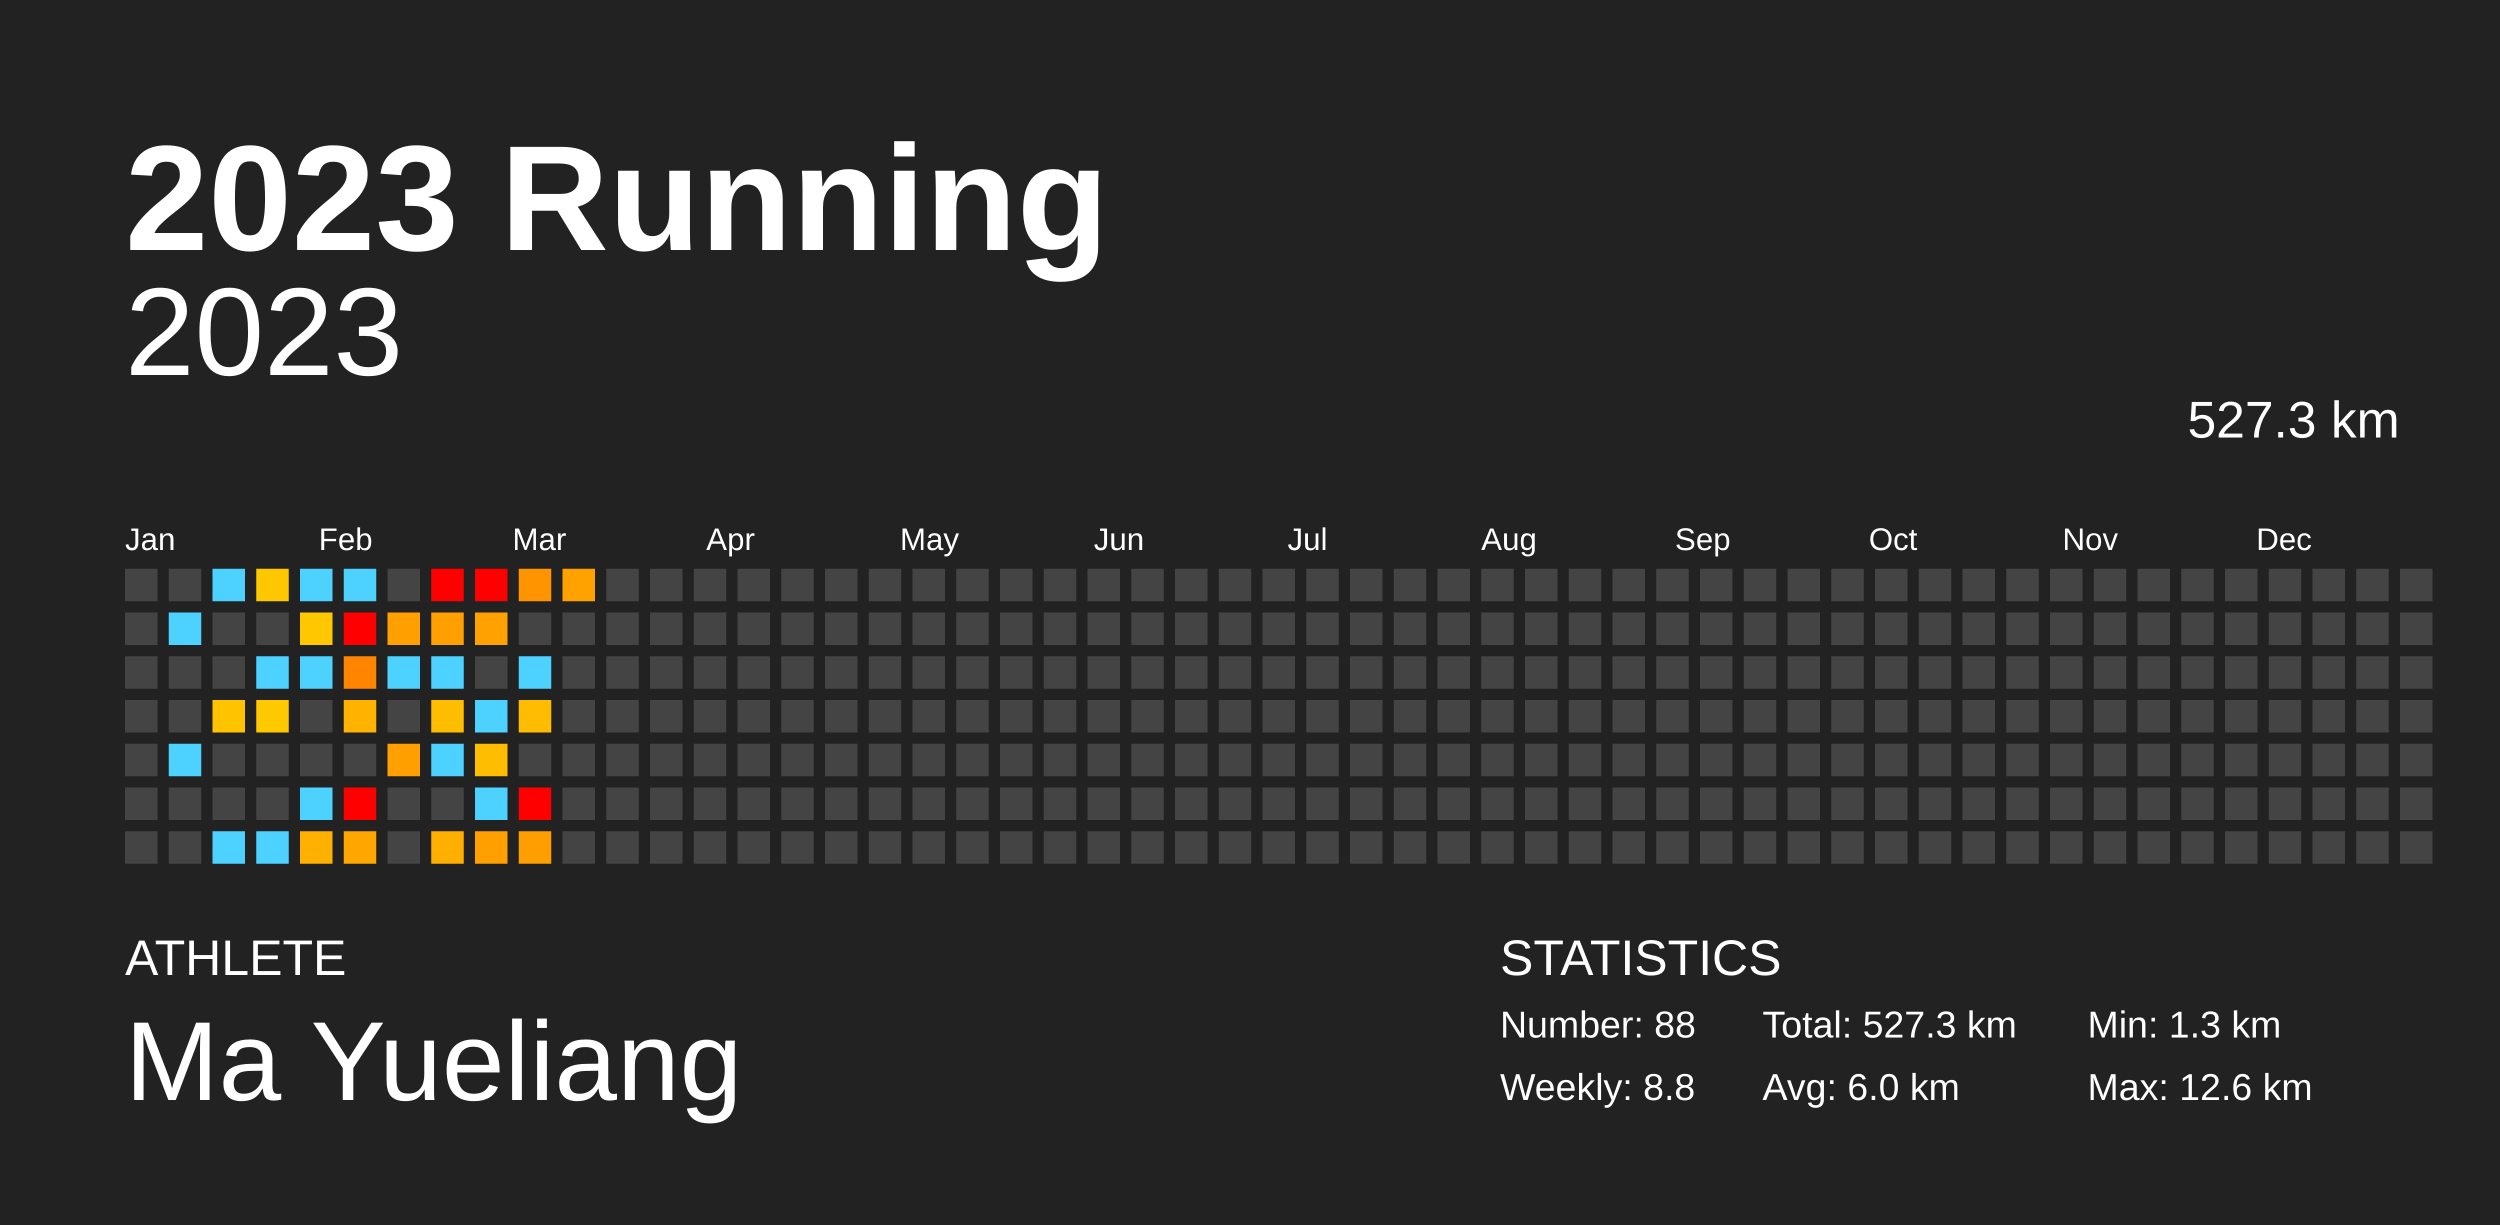
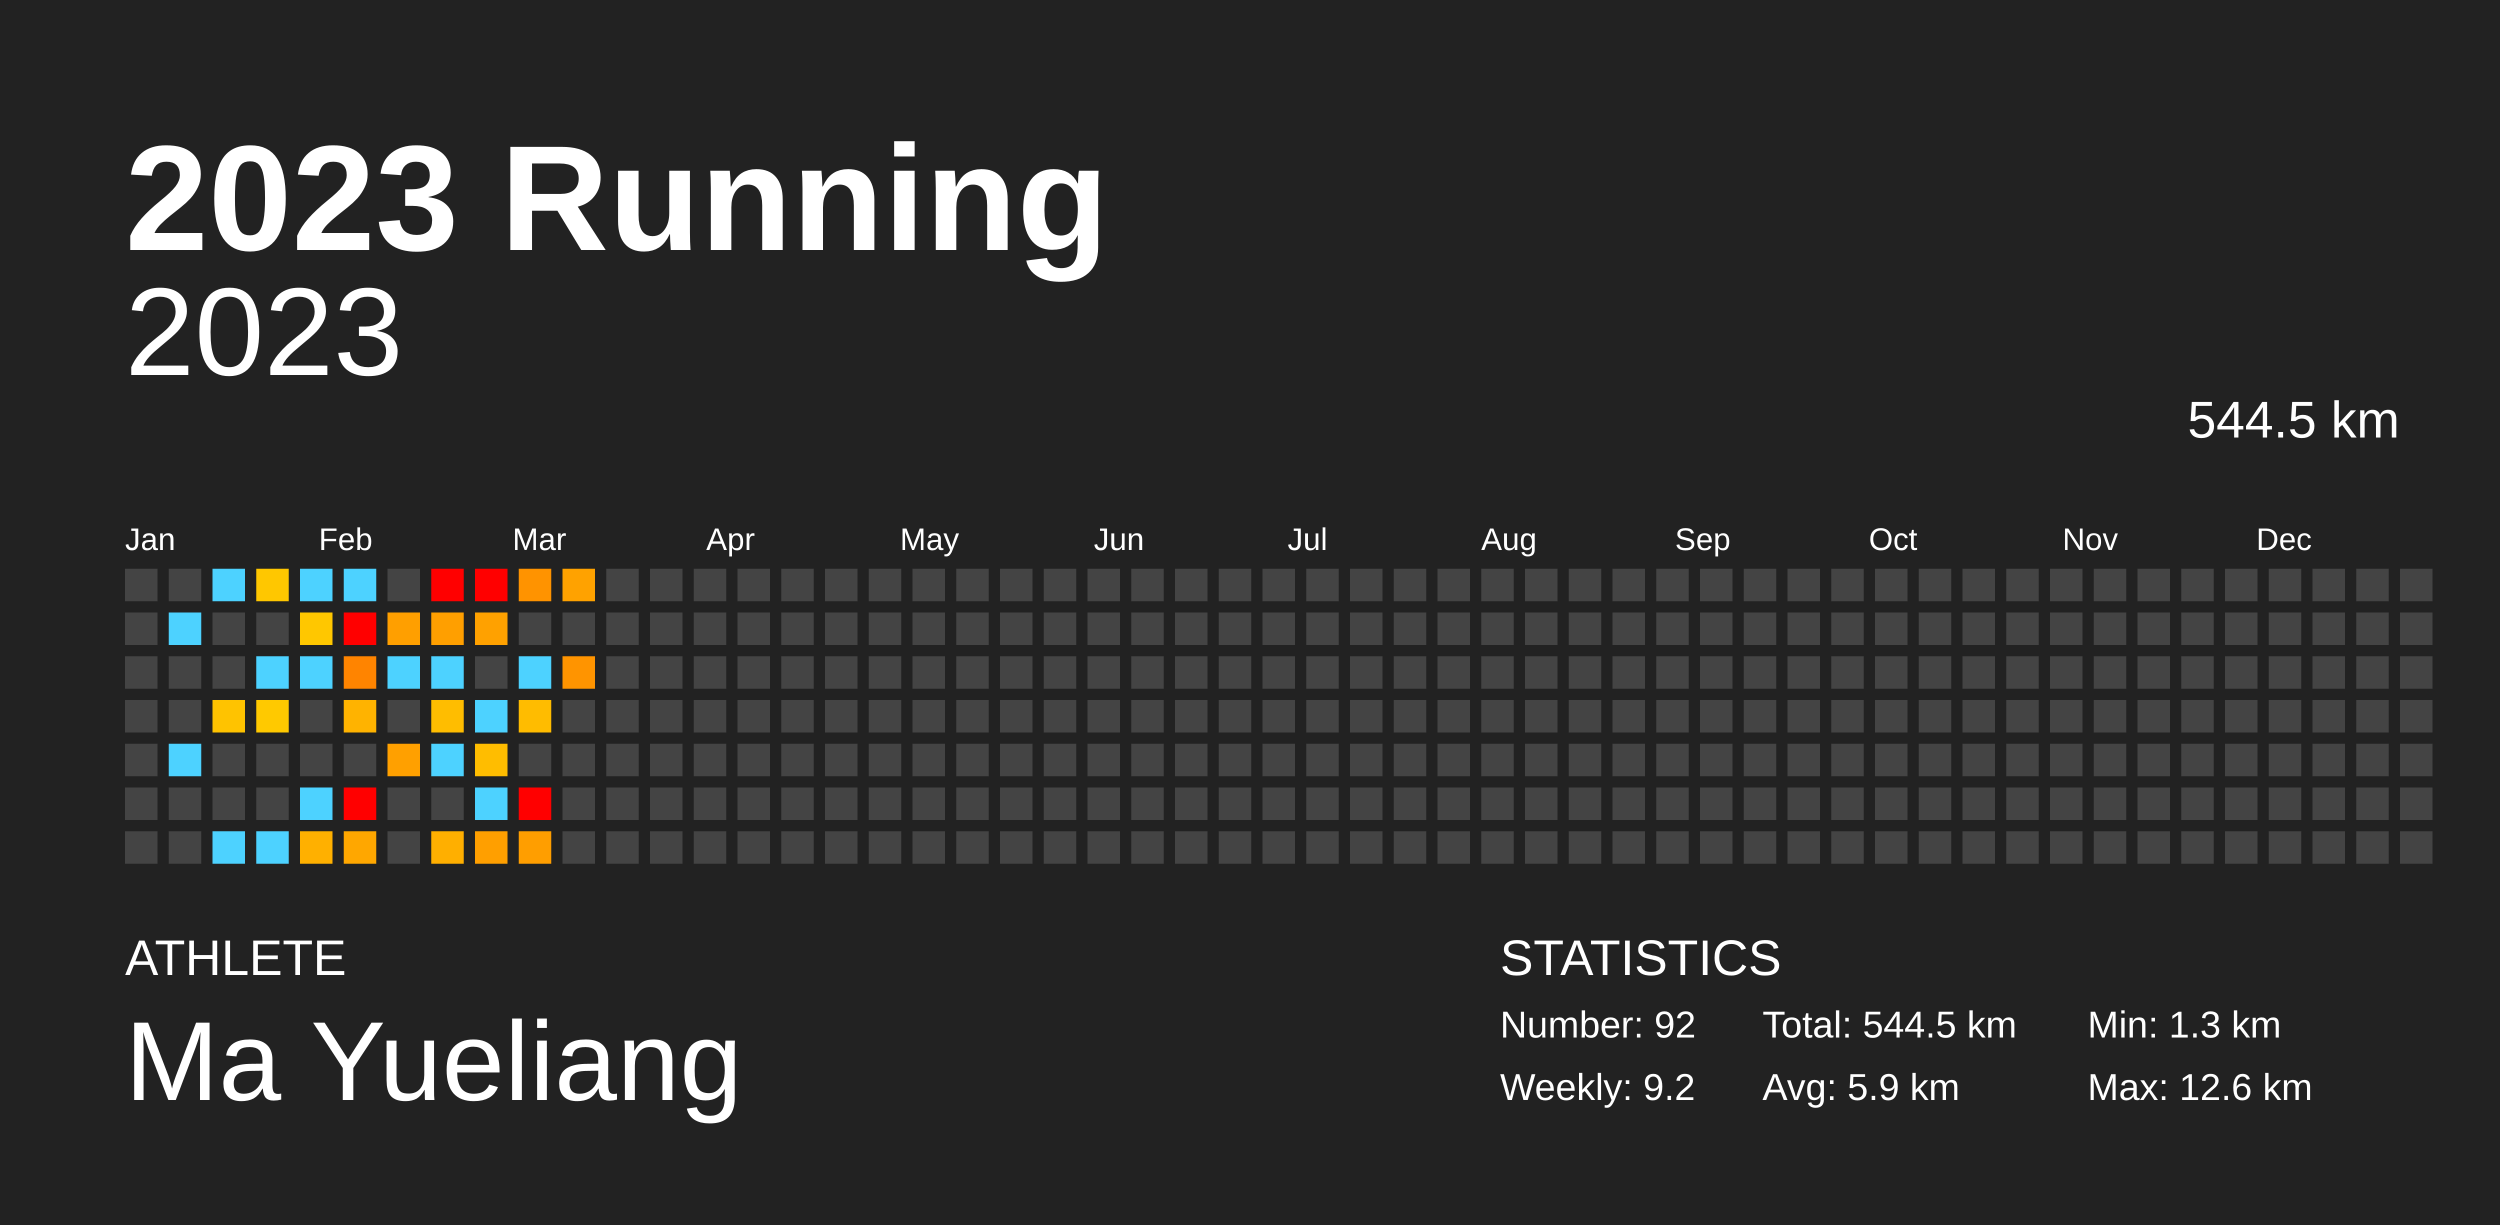
<svg xmlns="http://www.w3.org/2000/svg" baseProfile="full" height="98mm" version="1.1" viewBox="0,0,200,98" width="200mm">
  <defs />
  <rect fill="#222222" height="98" width="200" x="0" y="0" />
  <text fill="#FFFFFF" style="font-size:12px; font-family:Arial; font-weight:bold;" x="10" y="20">2023 Running</text>
  <text fill="#FFFFFF" style="font-size:4px; font-family:Arial" x="10" y="78">ATHLETE</text>
  <text fill="#FFFFFF" style="font-size:9px; font-family:Arial" x="10" y="88">Ma Yueliang</text>
  <text fill="#FFFFFF" style="font-size:4px; font-family:Arial" x="120" y="78">STATISTICS</text>
-   <text fill="#FFFFFF" style="font-size:3px; font-family:Arial" x="120" y="83">Number: 88</text>
-   <text fill="#FFFFFF" style="font-size:3px; font-family:Arial" x="120" y="88">Weekly: 8.8</text>
-   <text fill="#FFFFFF" style="font-size:3px; font-family:Arial" x="141" y="83">Total: 527.3 km</text>
-   <text fill="#FFFFFF" style="font-size:3px; font-family:Arial" x="141" y="88">Avg: 6.0 km</text>
+   <text fill="#FFFFFF" style="font-size:3px; font-family:Arial" x="120" y="83">Number: 92</text>
+   <text fill="#FFFFFF" style="font-size:3px; font-family:Arial" x="120" y="88">Weekly: 9.2</text>
+   <text fill="#FFFFFF" style="font-size:3px; font-family:Arial" x="141" y="83">Total: 544.5 km</text>
+   <text fill="#FFFFFF" style="font-size:3px; font-family:Arial" x="141" y="88">Avg: 5.9 km</text>
  <text fill="#FFFFFF" style="font-size:3px; font-family:Arial" x="167" y="83">Min: 1.3 km</text>
  <text fill="#FFFFFF" style="font-size:3px; font-family:Arial" x="167" y="88">Max: 12.6 km</text>
  <text alignment-baseline="hanging" fill="#FFFFFF" style="font-size:10.0px; font-family:Arial;" x="10" y="30">2023</text>
-   <text alignment-baseline="hanging" fill="#FFFFFF" style="font-size:4.125px; font-family:Arial;" x="175" y="35">527.3 km</text>
+   <text alignment-baseline="hanging" fill="#FFFFFF" style="font-size:4.125px; font-family:Arial;" x="175" y="35">544.5 km</text>
  <text fill="#FFFFFF" style="font-size:2.5px; font-family:Arial" x="10.0" y="44">Jan</text>
  <text fill="#FFFFFF" style="font-size:2.5px; font-family:Arial" x="25.5" y="44">Feb</text>
  <text fill="#FFFFFF" style="font-size:2.5px; font-family:Arial" x="41.0" y="44">Mar</text>
  <text fill="#FFFFFF" style="font-size:2.5px; font-family:Arial" x="56.5" y="44">Apr</text>
  <text fill="#FFFFFF" style="font-size:2.5px; font-family:Arial" x="72.0" y="44">May</text>
  <text fill="#FFFFFF" style="font-size:2.5px; font-family:Arial" x="87.5" y="44">Jun</text>
  <text fill="#FFFFFF" style="font-size:2.5px; font-family:Arial" x="103.0" y="44">Jul</text>
  <text fill="#FFFFFF" style="font-size:2.5px; font-family:Arial" x="118.5" y="44">Aug</text>
  <text fill="#FFFFFF" style="font-size:2.5px; font-family:Arial" x="134.0" y="44">Sep</text>
  <text fill="#FFFFFF" style="font-size:2.5px; font-family:Arial" x="149.5" y="44">Oct</text>
  <text fill="#FFFFFF" style="font-size:2.5px; font-family:Arial" x="165.0" y="44">Nov</text>
  <text fill="#FFFFFF" style="font-size:2.5px; font-family:Arial" x="180.5" y="44">Dec</text>
  <rect fill="#444444" height="2.6" width="2.6" x="10.0" y="45.5" />
  <rect fill="#444444" height="2.6" width="2.6" x="10.0" y="49.0" />
  <rect fill="#444444" height="2.6" width="2.6" x="10.0" y="52.5" />
  <rect fill="#444444" height="2.6" width="2.6" x="10.0" y="56.0" />
  <rect fill="#444444" height="2.6" width="2.6" x="10.0" y="59.5" />
  <rect fill="#444444" height="2.6" width="2.6" x="10.0" y="63.0" />
  <rect fill="#444444" height="2.6" width="2.6" x="10.0" y="66.5" />
  <rect fill="#444444" height="2.6" width="2.6" x="13.5" y="45.5" />
  <rect fill="#4dd2ff" height="2.6" width="2.6" x="13.5" y="49.0" />
  <rect fill="#444444" height="2.6" width="2.6" x="13.5" y="52.5" />
  <rect fill="#444444" height="2.6" width="2.6" x="13.5" y="56.0" />
  <rect fill="#4dd2ff" height="2.6" width="2.6" x="13.5" y="59.5" />
  <rect fill="#444444" height="2.6" width="2.6" x="13.5" y="63.0" />
  <rect fill="#444444" height="2.6" width="2.6" x="13.5" y="66.5" />
  <rect fill="#4dd2ff" height="2.6" width="2.6" x="17.0" y="45.5" />
  <rect fill="#444444" height="2.6" width="2.6" x="17.0" y="49.0" />
  <rect fill="#444444" height="2.6" width="2.6" x="17.0" y="52.5" />
  <rect fill="#ffc300" height="2.6" width="2.6" x="17.0" y="56.0" />
  <rect fill="#444444" height="2.6" width="2.6" x="17.0" y="59.5" />
  <rect fill="#444444" height="2.6" width="2.6" x="17.0" y="63.0" />
  <rect fill="#4dd2ff" height="2.6" width="2.6" x="17.0" y="66.5" />
  <rect fill="#ffc700" height="2.6" width="2.6" x="20.5" y="45.5" />
  <rect fill="#444444" height="2.6" width="2.6" x="20.5" y="49.0" />
  <rect fill="#4dd2ff" height="2.6" width="2.6" x="20.5" y="52.5" />
  <rect fill="#ffc900" height="2.6" width="2.6" x="20.5" y="56.0" />
  <rect fill="#444444" height="2.6" width="2.6" x="20.5" y="59.5" />
  <rect fill="#444444" height="2.6" width="2.6" x="20.5" y="63.0" />
  <rect fill="#4dd2ff" height="2.6" width="2.6" x="20.5" y="66.5" />
  <rect fill="#4dd2ff" height="2.6" width="2.6" x="24.0" y="45.5" />
  <rect fill="#ffc700" height="2.6" width="2.6" x="24.0" y="49.0" />
  <rect fill="#4dd2ff" height="2.6" width="2.6" x="24.0" y="52.5" />
  <rect fill="#444444" height="2.6" width="2.6" x="24.0" y="56.0" />
  <rect fill="#444444" height="2.6" width="2.6" x="24.0" y="59.5" />
  <rect fill="#4dd2ff" height="2.6" width="2.6" x="24.0" y="63.0" />
  <rect fill="#ffb000" height="2.6" width="2.6" x="24.0" y="66.5" />
  <rect fill="#4dd2ff" height="2.6" width="2.6" x="27.5" y="45.5" />
  <rect fill="red" height="2.6" width="2.6" x="27.5" y="49.0" />
  <rect fill="#ff8400" height="2.6" width="2.6" x="27.5" y="52.5" />
  <rect fill="#ffb300" height="2.6" width="2.6" x="27.5" y="56.0" />
  <rect fill="#444444" height="2.6" width="2.6" x="27.5" y="59.5" />
  <rect fill="red" height="2.6" width="2.6" x="27.5" y="63.0" />
  <rect fill="#ffa700" height="2.6" width="2.6" x="27.5" y="66.5" />
  <rect fill="#444444" height="2.6" width="2.6" x="31.0" y="45.5" />
  <rect fill="#ff9f00" height="2.6" width="2.6" x="31.0" y="49.0" />
  <rect fill="#4dd2ff" height="2.6" width="2.6" x="31.0" y="52.5" />
  <rect fill="#444444" height="2.6" width="2.6" x="31.0" y="56.0" />
  <rect fill="#ffa000" height="2.6" width="2.6" x="31.0" y="59.5" />
  <rect fill="#444444" height="2.6" width="2.6" x="31.0" y="63.0" />
  <rect fill="#444444" height="2.6" width="2.6" x="31.0" y="66.5" />
  <rect fill="red" height="2.6" width="2.6" x="34.5" y="45.5" />
  <rect fill="#ff9f00" height="2.6" width="2.6" x="34.5" y="49.0" />
  <rect fill="#4dd2ff" height="2.6" width="2.6" x="34.5" y="52.5" />
  <rect fill="#ffbd00" height="2.6" width="2.6" x="34.5" y="56.0" />
  <rect fill="#4dd2ff" height="2.6" width="2.6" x="34.5" y="59.5" />
  <rect fill="#444444" height="2.6" width="2.6" x="34.5" y="63.0" />
  <rect fill="#ffaf00" height="2.6" width="2.6" x="34.5" y="66.5" />
  <rect fill="red" height="2.6" width="2.6" x="38.0" y="45.5" />
  <rect fill="#ffa100" height="2.6" width="2.6" x="38.0" y="49.0" />
  <rect fill="#444444" height="2.6" width="2.6" x="38.0" y="52.5" />
  <rect fill="#4dd2ff" height="2.6" width="2.6" x="38.0" y="56.0" />
  <rect fill="#ffbd00" height="2.6" width="2.6" x="38.0" y="59.5" />
  <rect fill="#4dd2ff" height="2.6" width="2.6" x="38.0" y="63.0" />
  <rect fill="#ff9f00" height="2.6" width="2.6" x="38.0" y="66.5" />
  <rect fill="#ff9300" height="2.6" width="2.6" x="41.5" y="45.5" />
  <rect fill="#444444" height="2.6" width="2.6" x="41.5" y="49.0" />
  <rect fill="#4dd2ff" height="2.6" width="2.6" x="41.5" y="52.5" />
  <rect fill="#ffbc00" height="2.6" width="2.6" x="41.5" y="56.0" />
  <rect fill="#444444" height="2.6" width="2.6" x="41.5" y="59.5" />
  <rect fill="red" height="2.6" width="2.6" x="41.5" y="63.0" />
  <rect fill="#ff9e00" height="2.6" width="2.6" x="41.5" y="66.5" />
  <rect fill="#ffa200" height="2.6" width="2.6" x="45.0" y="45.5" />
  <rect fill="#444444" height="2.6" width="2.6" x="45.0" y="49.0" />
-   <rect fill="#444444" height="2.6" width="2.6" x="45.0" y="52.5" />
+   <rect fill="#ff9400" height="2.6" width="2.6" x="45.0" y="52.5" />
  <rect fill="#444444" height="2.6" width="2.6" x="45.0" y="56.0" />
  <rect fill="#444444" height="2.6" width="2.6" x="45.0" y="59.5" />
  <rect fill="#444444" height="2.6" width="2.6" x="45.0" y="63.0" />
  <rect fill="#444444" height="2.6" width="2.6" x="45.0" y="66.5" />
  <rect fill="#444444" height="2.6" width="2.6" x="48.5" y="45.5" />
  <rect fill="#444444" height="2.6" width="2.6" x="48.5" y="49.0" />
  <rect fill="#444444" height="2.6" width="2.6" x="48.5" y="52.5" />
  <rect fill="#444444" height="2.6" width="2.6" x="48.5" y="56.0" />
  <rect fill="#444444" height="2.6" width="2.6" x="48.5" y="59.5" />
  <rect fill="#444444" height="2.6" width="2.6" x="48.5" y="63.0" />
  <rect fill="#444444" height="2.6" width="2.6" x="48.5" y="66.5" />
  <rect fill="#444444" height="2.6" width="2.6" x="52.0" y="45.5" />
  <rect fill="#444444" height="2.6" width="2.6" x="52.0" y="49.0" />
  <rect fill="#444444" height="2.6" width="2.6" x="52.0" y="52.5" />
  <rect fill="#444444" height="2.6" width="2.6" x="52.0" y="56.0" />
  <rect fill="#444444" height="2.6" width="2.6" x="52.0" y="59.5" />
  <rect fill="#444444" height="2.6" width="2.6" x="52.0" y="63.0" />
  <rect fill="#444444" height="2.6" width="2.6" x="52.0" y="66.5" />
  <rect fill="#444444" height="2.6" width="2.6" x="55.5" y="45.5" />
  <rect fill="#444444" height="2.6" width="2.6" x="55.5" y="49.0" />
  <rect fill="#444444" height="2.6" width="2.6" x="55.5" y="52.5" />
  <rect fill="#444444" height="2.6" width="2.6" x="55.5" y="56.0" />
  <rect fill="#444444" height="2.6" width="2.6" x="55.5" y="59.5" />
  <rect fill="#444444" height="2.6" width="2.6" x="55.5" y="63.0" />
  <rect fill="#444444" height="2.6" width="2.6" x="55.5" y="66.5" />
  <rect fill="#444444" height="2.6" width="2.6" x="59.0" y="45.5" />
  <rect fill="#444444" height="2.6" width="2.6" x="59.0" y="49.0" />
  <rect fill="#444444" height="2.6" width="2.6" x="59.0" y="52.5" />
  <rect fill="#444444" height="2.6" width="2.6" x="59.0" y="56.0" />
  <rect fill="#444444" height="2.6" width="2.6" x="59.0" y="59.5" />
  <rect fill="#444444" height="2.6" width="2.6" x="59.0" y="63.0" />
  <rect fill="#444444" height="2.6" width="2.6" x="59.0" y="66.5" />
  <rect fill="#444444" height="2.6" width="2.6" x="62.5" y="45.5" />
  <rect fill="#444444" height="2.6" width="2.6" x="62.5" y="49.0" />
  <rect fill="#444444" height="2.6" width="2.6" x="62.5" y="52.5" />
  <rect fill="#444444" height="2.6" width="2.6" x="62.5" y="56.0" />
  <rect fill="#444444" height="2.6" width="2.6" x="62.5" y="59.5" />
  <rect fill="#444444" height="2.6" width="2.6" x="62.5" y="63.0" />
  <rect fill="#444444" height="2.6" width="2.6" x="62.5" y="66.5" />
  <rect fill="#444444" height="2.6" width="2.6" x="66.0" y="45.5" />
  <rect fill="#444444" height="2.6" width="2.6" x="66.0" y="49.0" />
  <rect fill="#444444" height="2.6" width="2.6" x="66.0" y="52.5" />
  <rect fill="#444444" height="2.6" width="2.6" x="66.0" y="56.0" />
  <rect fill="#444444" height="2.6" width="2.6" x="66.0" y="59.5" />
  <rect fill="#444444" height="2.6" width="2.6" x="66.0" y="63.0" />
  <rect fill="#444444" height="2.6" width="2.6" x="66.0" y="66.5" />
  <rect fill="#444444" height="2.6" width="2.6" x="69.5" y="45.5" />
  <rect fill="#444444" height="2.6" width="2.6" x="69.5" y="49.0" />
  <rect fill="#444444" height="2.6" width="2.6" x="69.5" y="52.5" />
  <rect fill="#444444" height="2.6" width="2.6" x="69.5" y="56.0" />
  <rect fill="#444444" height="2.6" width="2.6" x="69.5" y="59.5" />
  <rect fill="#444444" height="2.6" width="2.6" x="69.5" y="63.0" />
  <rect fill="#444444" height="2.6" width="2.6" x="69.5" y="66.5" />
  <rect fill="#444444" height="2.6" width="2.6" x="73.0" y="45.5" />
  <rect fill="#444444" height="2.6" width="2.6" x="73.0" y="49.0" />
  <rect fill="#444444" height="2.6" width="2.6" x="73.0" y="52.5" />
  <rect fill="#444444" height="2.6" width="2.6" x="73.0" y="56.0" />
  <rect fill="#444444" height="2.6" width="2.6" x="73.0" y="59.5" />
  <rect fill="#444444" height="2.6" width="2.6" x="73.0" y="63.0" />
  <rect fill="#444444" height="2.6" width="2.6" x="73.0" y="66.5" />
  <rect fill="#444444" height="2.6" width="2.6" x="76.5" y="45.5" />
  <rect fill="#444444" height="2.6" width="2.6" x="76.5" y="49.0" />
  <rect fill="#444444" height="2.6" width="2.6" x="76.5" y="52.5" />
  <rect fill="#444444" height="2.6" width="2.6" x="76.5" y="56.0" />
  <rect fill="#444444" height="2.6" width="2.6" x="76.5" y="59.5" />
  <rect fill="#444444" height="2.6" width="2.6" x="76.5" y="63.0" />
  <rect fill="#444444" height="2.6" width="2.6" x="76.5" y="66.5" />
  <rect fill="#444444" height="2.6" width="2.6" x="80.0" y="45.5" />
  <rect fill="#444444" height="2.6" width="2.6" x="80.0" y="49.0" />
  <rect fill="#444444" height="2.6" width="2.6" x="80.0" y="52.5" />
  <rect fill="#444444" height="2.6" width="2.6" x="80.0" y="56.0" />
  <rect fill="#444444" height="2.6" width="2.6" x="80.0" y="59.5" />
  <rect fill="#444444" height="2.6" width="2.6" x="80.0" y="63.0" />
  <rect fill="#444444" height="2.6" width="2.6" x="80.0" y="66.5" />
  <rect fill="#444444" height="2.6" width="2.6" x="83.5" y="45.5" />
  <rect fill="#444444" height="2.6" width="2.6" x="83.5" y="49.0" />
  <rect fill="#444444" height="2.6" width="2.6" x="83.5" y="52.5" />
  <rect fill="#444444" height="2.6" width="2.6" x="83.5" y="56.0" />
  <rect fill="#444444" height="2.6" width="2.6" x="83.5" y="59.5" />
  <rect fill="#444444" height="2.6" width="2.6" x="83.5" y="63.0" />
  <rect fill="#444444" height="2.6" width="2.6" x="83.5" y="66.5" />
  <rect fill="#444444" height="2.6" width="2.6" x="87.0" y="45.5" />
  <rect fill="#444444" height="2.6" width="2.6" x="87.0" y="49.0" />
  <rect fill="#444444" height="2.6" width="2.6" x="87.0" y="52.5" />
  <rect fill="#444444" height="2.6" width="2.6" x="87.0" y="56.0" />
  <rect fill="#444444" height="2.6" width="2.6" x="87.0" y="59.5" />
  <rect fill="#444444" height="2.6" width="2.6" x="87.0" y="63.0" />
  <rect fill="#444444" height="2.6" width="2.6" x="87.0" y="66.5" />
  <rect fill="#444444" height="2.6" width="2.6" x="90.5" y="45.5" />
  <rect fill="#444444" height="2.6" width="2.6" x="90.5" y="49.0" />
  <rect fill="#444444" height="2.6" width="2.6" x="90.5" y="52.5" />
  <rect fill="#444444" height="2.6" width="2.6" x="90.5" y="56.0" />
  <rect fill="#444444" height="2.6" width="2.6" x="90.5" y="59.5" />
  <rect fill="#444444" height="2.6" width="2.6" x="90.5" y="63.0" />
  <rect fill="#444444" height="2.6" width="2.6" x="90.5" y="66.5" />
  <rect fill="#444444" height="2.6" width="2.6" x="94.0" y="45.5" />
  <rect fill="#444444" height="2.6" width="2.6" x="94.0" y="49.0" />
  <rect fill="#444444" height="2.6" width="2.6" x="94.0" y="52.5" />
  <rect fill="#444444" height="2.6" width="2.6" x="94.0" y="56.0" />
  <rect fill="#444444" height="2.6" width="2.6" x="94.0" y="59.5" />
  <rect fill="#444444" height="2.6" width="2.6" x="94.0" y="63.0" />
  <rect fill="#444444" height="2.6" width="2.6" x="94.0" y="66.5" />
  <rect fill="#444444" height="2.6" width="2.6" x="97.5" y="45.5" />
  <rect fill="#444444" height="2.6" width="2.6" x="97.5" y="49.0" />
  <rect fill="#444444" height="2.6" width="2.6" x="97.5" y="52.5" />
  <rect fill="#444444" height="2.6" width="2.6" x="97.5" y="56.0" />
  <rect fill="#444444" height="2.6" width="2.6" x="97.5" y="59.5" />
  <rect fill="#444444" height="2.6" width="2.6" x="97.5" y="63.0" />
  <rect fill="#444444" height="2.6" width="2.6" x="97.5" y="66.5" />
  <rect fill="#444444" height="2.6" width="2.6" x="101.0" y="45.5" />
  <rect fill="#444444" height="2.6" width="2.6" x="101.0" y="49.0" />
  <rect fill="#444444" height="2.6" width="2.6" x="101.0" y="52.5" />
  <rect fill="#444444" height="2.6" width="2.6" x="101.0" y="56.0" />
  <rect fill="#444444" height="2.6" width="2.6" x="101.0" y="59.5" />
  <rect fill="#444444" height="2.6" width="2.6" x="101.0" y="63.0" />
  <rect fill="#444444" height="2.6" width="2.6" x="101.0" y="66.5" />
  <rect fill="#444444" height="2.6" width="2.6" x="104.5" y="45.5" />
  <rect fill="#444444" height="2.6" width="2.6" x="104.5" y="49.0" />
  <rect fill="#444444" height="2.6" width="2.6" x="104.5" y="52.5" />
  <rect fill="#444444" height="2.6" width="2.6" x="104.5" y="56.0" />
  <rect fill="#444444" height="2.6" width="2.6" x="104.5" y="59.5" />
  <rect fill="#444444" height="2.6" width="2.6" x="104.5" y="63.0" />
  <rect fill="#444444" height="2.6" width="2.6" x="104.5" y="66.5" />
  <rect fill="#444444" height="2.6" width="2.6" x="108.0" y="45.5" />
  <rect fill="#444444" height="2.6" width="2.6" x="108.0" y="49.0" />
  <rect fill="#444444" height="2.6" width="2.6" x="108.0" y="52.5" />
  <rect fill="#444444" height="2.6" width="2.6" x="108.0" y="56.0" />
  <rect fill="#444444" height="2.6" width="2.6" x="108.0" y="59.5" />
  <rect fill="#444444" height="2.6" width="2.6" x="108.0" y="63.0" />
  <rect fill="#444444" height="2.6" width="2.6" x="108.0" y="66.5" />
  <rect fill="#444444" height="2.6" width="2.6" x="111.5" y="45.5" />
  <rect fill="#444444" height="2.6" width="2.6" x="111.5" y="49.0" />
  <rect fill="#444444" height="2.6" width="2.6" x="111.5" y="52.5" />
  <rect fill="#444444" height="2.6" width="2.6" x="111.5" y="56.0" />
  <rect fill="#444444" height="2.6" width="2.6" x="111.5" y="59.5" />
  <rect fill="#444444" height="2.6" width="2.6" x="111.5" y="63.0" />
  <rect fill="#444444" height="2.6" width="2.6" x="111.5" y="66.5" />
  <rect fill="#444444" height="2.6" width="2.6" x="115.0" y="45.5" />
  <rect fill="#444444" height="2.6" width="2.6" x="115.0" y="49.0" />
  <rect fill="#444444" height="2.6" width="2.6" x="115.0" y="52.5" />
  <rect fill="#444444" height="2.6" width="2.6" x="115.0" y="56.0" />
  <rect fill="#444444" height="2.6" width="2.6" x="115.0" y="59.5" />
  <rect fill="#444444" height="2.6" width="2.6" x="115.0" y="63.0" />
  <rect fill="#444444" height="2.6" width="2.6" x="115.0" y="66.5" />
  <rect fill="#444444" height="2.6" width="2.6" x="118.5" y="45.5" />
  <rect fill="#444444" height="2.6" width="2.6" x="118.5" y="49.0" />
  <rect fill="#444444" height="2.6" width="2.6" x="118.5" y="52.5" />
  <rect fill="#444444" height="2.6" width="2.6" x="118.5" y="56.0" />
  <rect fill="#444444" height="2.6" width="2.6" x="118.5" y="59.5" />
  <rect fill="#444444" height="2.6" width="2.6" x="118.5" y="63.0" />
  <rect fill="#444444" height="2.6" width="2.6" x="118.5" y="66.5" />
  <rect fill="#444444" height="2.6" width="2.6" x="122.0" y="45.5" />
  <rect fill="#444444" height="2.6" width="2.6" x="122.0" y="49.0" />
  <rect fill="#444444" height="2.6" width="2.6" x="122.0" y="52.5" />
  <rect fill="#444444" height="2.6" width="2.6" x="122.0" y="56.0" />
  <rect fill="#444444" height="2.6" width="2.6" x="122.0" y="59.5" />
  <rect fill="#444444" height="2.6" width="2.6" x="122.0" y="63.0" />
  <rect fill="#444444" height="2.6" width="2.6" x="122.0" y="66.5" />
  <rect fill="#444444" height="2.6" width="2.6" x="125.5" y="45.5" />
  <rect fill="#444444" height="2.6" width="2.6" x="125.5" y="49.0" />
  <rect fill="#444444" height="2.6" width="2.6" x="125.5" y="52.5" />
  <rect fill="#444444" height="2.6" width="2.6" x="125.5" y="56.0" />
  <rect fill="#444444" height="2.6" width="2.6" x="125.5" y="59.5" />
  <rect fill="#444444" height="2.6" width="2.6" x="125.5" y="63.0" />
  <rect fill="#444444" height="2.6" width="2.6" x="125.5" y="66.5" />
  <rect fill="#444444" height="2.6" width="2.6" x="129.0" y="45.5" />
  <rect fill="#444444" height="2.6" width="2.6" x="129.0" y="49.0" />
  <rect fill="#444444" height="2.6" width="2.6" x="129.0" y="52.5" />
  <rect fill="#444444" height="2.6" width="2.6" x="129.0" y="56.0" />
  <rect fill="#444444" height="2.6" width="2.6" x="129.0" y="59.5" />
  <rect fill="#444444" height="2.6" width="2.6" x="129.0" y="63.0" />
  <rect fill="#444444" height="2.6" width="2.6" x="129.0" y="66.5" />
  <rect fill="#444444" height="2.6" width="2.6" x="132.5" y="45.5" />
  <rect fill="#444444" height="2.6" width="2.6" x="132.5" y="49.0" />
  <rect fill="#444444" height="2.6" width="2.6" x="132.5" y="52.5" />
  <rect fill="#444444" height="2.6" width="2.6" x="132.5" y="56.0" />
  <rect fill="#444444" height="2.6" width="2.6" x="132.5" y="59.5" />
  <rect fill="#444444" height="2.6" width="2.6" x="132.5" y="63.0" />
  <rect fill="#444444" height="2.6" width="2.6" x="132.5" y="66.5" />
  <rect fill="#444444" height="2.6" width="2.6" x="136.0" y="45.5" />
  <rect fill="#444444" height="2.6" width="2.6" x="136.0" y="49.0" />
  <rect fill="#444444" height="2.6" width="2.6" x="136.0" y="52.5" />
  <rect fill="#444444" height="2.6" width="2.6" x="136.0" y="56.0" />
  <rect fill="#444444" height="2.6" width="2.6" x="136.0" y="59.5" />
  <rect fill="#444444" height="2.6" width="2.6" x="136.0" y="63.0" />
  <rect fill="#444444" height="2.6" width="2.6" x="136.0" y="66.5" />
  <rect fill="#444444" height="2.6" width="2.6" x="139.5" y="45.5" />
  <rect fill="#444444" height="2.6" width="2.6" x="139.5" y="49.0" />
  <rect fill="#444444" height="2.6" width="2.6" x="139.5" y="52.5" />
  <rect fill="#444444" height="2.6" width="2.6" x="139.5" y="56.0" />
  <rect fill="#444444" height="2.6" width="2.6" x="139.5" y="59.5" />
  <rect fill="#444444" height="2.6" width="2.6" x="139.5" y="63.0" />
  <rect fill="#444444" height="2.6" width="2.6" x="139.5" y="66.5" />
  <rect fill="#444444" height="2.6" width="2.6" x="143.0" y="45.5" />
  <rect fill="#444444" height="2.6" width="2.6" x="143.0" y="49.0" />
  <rect fill="#444444" height="2.6" width="2.6" x="143.0" y="52.5" />
  <rect fill="#444444" height="2.6" width="2.6" x="143.0" y="56.0" />
  <rect fill="#444444" height="2.6" width="2.6" x="143.0" y="59.5" />
  <rect fill="#444444" height="2.6" width="2.6" x="143.0" y="63.0" />
  <rect fill="#444444" height="2.6" width="2.6" x="143.0" y="66.5" />
  <rect fill="#444444" height="2.6" width="2.6" x="146.5" y="45.5" />
  <rect fill="#444444" height="2.6" width="2.6" x="146.5" y="49.0" />
  <rect fill="#444444" height="2.6" width="2.6" x="146.5" y="52.5" />
  <rect fill="#444444" height="2.6" width="2.6" x="146.5" y="56.0" />
  <rect fill="#444444" height="2.6" width="2.6" x="146.5" y="59.5" />
  <rect fill="#444444" height="2.6" width="2.6" x="146.5" y="63.0" />
  <rect fill="#444444" height="2.6" width="2.6" x="146.5" y="66.5" />
  <rect fill="#444444" height="2.6" width="2.6" x="150.0" y="45.5" />
  <rect fill="#444444" height="2.6" width="2.6" x="150.0" y="49.0" />
  <rect fill="#444444" height="2.6" width="2.6" x="150.0" y="52.5" />
  <rect fill="#444444" height="2.6" width="2.6" x="150.0" y="56.0" />
  <rect fill="#444444" height="2.6" width="2.6" x="150.0" y="59.5" />
  <rect fill="#444444" height="2.6" width="2.6" x="150.0" y="63.0" />
  <rect fill="#444444" height="2.6" width="2.6" x="150.0" y="66.5" />
  <rect fill="#444444" height="2.6" width="2.6" x="153.5" y="45.5" />
  <rect fill="#444444" height="2.6" width="2.6" x="153.5" y="49.0" />
  <rect fill="#444444" height="2.6" width="2.6" x="153.5" y="52.5" />
  <rect fill="#444444" height="2.6" width="2.6" x="153.5" y="56.0" />
  <rect fill="#444444" height="2.6" width="2.6" x="153.5" y="59.5" />
  <rect fill="#444444" height="2.6" width="2.6" x="153.5" y="63.0" />
  <rect fill="#444444" height="2.6" width="2.6" x="153.5" y="66.5" />
  <rect fill="#444444" height="2.6" width="2.6" x="157.0" y="45.5" />
  <rect fill="#444444" height="2.6" width="2.6" x="157.0" y="49.0" />
  <rect fill="#444444" height="2.6" width="2.6" x="157.0" y="52.5" />
  <rect fill="#444444" height="2.6" width="2.6" x="157.0" y="56.0" />
  <rect fill="#444444" height="2.6" width="2.6" x="157.0" y="59.5" />
  <rect fill="#444444" height="2.6" width="2.6" x="157.0" y="63.0" />
  <rect fill="#444444" height="2.6" width="2.6" x="157.0" y="66.5" />
  <rect fill="#444444" height="2.6" width="2.6" x="160.5" y="45.5" />
  <rect fill="#444444" height="2.6" width="2.6" x="160.5" y="49.0" />
  <rect fill="#444444" height="2.6" width="2.6" x="160.5" y="52.5" />
  <rect fill="#444444" height="2.6" width="2.6" x="160.5" y="56.0" />
  <rect fill="#444444" height="2.6" width="2.6" x="160.5" y="59.5" />
  <rect fill="#444444" height="2.6" width="2.6" x="160.5" y="63.0" />
  <rect fill="#444444" height="2.6" width="2.6" x="160.5" y="66.5" />
  <rect fill="#444444" height="2.6" width="2.6" x="164.0" y="45.5" />
  <rect fill="#444444" height="2.6" width="2.6" x="164.0" y="49.0" />
  <rect fill="#444444" height="2.6" width="2.6" x="164.0" y="52.5" />
  <rect fill="#444444" height="2.6" width="2.6" x="164.0" y="56.0" />
  <rect fill="#444444" height="2.6" width="2.6" x="164.0" y="59.5" />
  <rect fill="#444444" height="2.6" width="2.6" x="164.0" y="63.0" />
  <rect fill="#444444" height="2.6" width="2.6" x="164.0" y="66.5" />
  <rect fill="#444444" height="2.6" width="2.6" x="167.5" y="45.5" />
  <rect fill="#444444" height="2.6" width="2.6" x="167.5" y="49.0" />
  <rect fill="#444444" height="2.6" width="2.6" x="167.5" y="52.5" />
  <rect fill="#444444" height="2.6" width="2.6" x="167.5" y="56.0" />
  <rect fill="#444444" height="2.6" width="2.6" x="167.5" y="59.5" />
  <rect fill="#444444" height="2.6" width="2.6" x="167.5" y="63.0" />
  <rect fill="#444444" height="2.6" width="2.6" x="167.5" y="66.5" />
  <rect fill="#444444" height="2.6" width="2.6" x="171.0" y="45.5" />
  <rect fill="#444444" height="2.6" width="2.6" x="171.0" y="49.0" />
  <rect fill="#444444" height="2.6" width="2.6" x="171.0" y="52.5" />
  <rect fill="#444444" height="2.6" width="2.6" x="171.0" y="56.0" />
  <rect fill="#444444" height="2.6" width="2.6" x="171.0" y="59.5" />
  <rect fill="#444444" height="2.6" width="2.6" x="171.0" y="63.0" />
  <rect fill="#444444" height="2.6" width="2.6" x="171.0" y="66.5" />
  <rect fill="#444444" height="2.6" width="2.6" x="174.5" y="45.5" />
  <rect fill="#444444" height="2.6" width="2.6" x="174.5" y="49.0" />
  <rect fill="#444444" height="2.6" width="2.6" x="174.5" y="52.5" />
  <rect fill="#444444" height="2.6" width="2.6" x="174.5" y="56.0" />
  <rect fill="#444444" height="2.6" width="2.6" x="174.5" y="59.5" />
  <rect fill="#444444" height="2.6" width="2.6" x="174.5" y="63.0" />
  <rect fill="#444444" height="2.6" width="2.6" x="174.5" y="66.5" />
  <rect fill="#444444" height="2.6" width="2.6" x="178.0" y="45.5" />
  <rect fill="#444444" height="2.6" width="2.6" x="178.0" y="49.0" />
  <rect fill="#444444" height="2.6" width="2.6" x="178.0" y="52.5" />
  <rect fill="#444444" height="2.6" width="2.6" x="178.0" y="56.0" />
  <rect fill="#444444" height="2.6" width="2.6" x="178.0" y="59.5" />
  <rect fill="#444444" height="2.6" width="2.6" x="178.0" y="63.0" />
  <rect fill="#444444" height="2.6" width="2.6" x="178.0" y="66.5" />
  <rect fill="#444444" height="2.6" width="2.6" x="181.5" y="45.5" />
  <rect fill="#444444" height="2.6" width="2.6" x="181.5" y="49.0" />
  <rect fill="#444444" height="2.6" width="2.6" x="181.5" y="52.5" />
  <rect fill="#444444" height="2.6" width="2.6" x="181.5" y="56.0" />
  <rect fill="#444444" height="2.6" width="2.6" x="181.5" y="59.5" />
  <rect fill="#444444" height="2.6" width="2.6" x="181.5" y="63.0" />
  <rect fill="#444444" height="2.6" width="2.6" x="181.5" y="66.5" />
  <rect fill="#444444" height="2.6" width="2.6" x="185.0" y="45.5" />
  <rect fill="#444444" height="2.6" width="2.6" x="185.0" y="49.0" />
  <rect fill="#444444" height="2.6" width="2.6" x="185.0" y="52.5" />
  <rect fill="#444444" height="2.6" width="2.6" x="185.0" y="56.0" />
  <rect fill="#444444" height="2.6" width="2.6" x="185.0" y="59.5" />
  <rect fill="#444444" height="2.6" width="2.6" x="185.0" y="63.0" />
  <rect fill="#444444" height="2.6" width="2.6" x="185.0" y="66.5" />
  <rect fill="#444444" height="2.6" width="2.6" x="188.5" y="45.5" />
  <rect fill="#444444" height="2.6" width="2.6" x="188.5" y="49.0" />
  <rect fill="#444444" height="2.6" width="2.6" x="188.5" y="52.5" />
  <rect fill="#444444" height="2.6" width="2.6" x="188.5" y="56.0" />
  <rect fill="#444444" height="2.6" width="2.6" x="188.5" y="59.5" />
  <rect fill="#444444" height="2.6" width="2.6" x="188.5" y="63.0" />
  <rect fill="#444444" height="2.6" width="2.6" x="188.5" y="66.5" />
  <rect fill="#444444" height="2.6" width="2.6" x="192.0" y="45.5" />
  <rect fill="#444444" height="2.6" width="2.6" x="192.0" y="49.0" />
  <rect fill="#444444" height="2.6" width="2.6" x="192.0" y="52.5" />
  <rect fill="#444444" height="2.6" width="2.6" x="192.0" y="56.0" />
  <rect fill="#444444" height="2.6" width="2.6" x="192.0" y="59.5" />
  <rect fill="#444444" height="2.6" width="2.6" x="192.0" y="63.0" />
  <rect fill="#444444" height="2.6" width="2.6" x="192.0" y="66.5" />
</svg>
